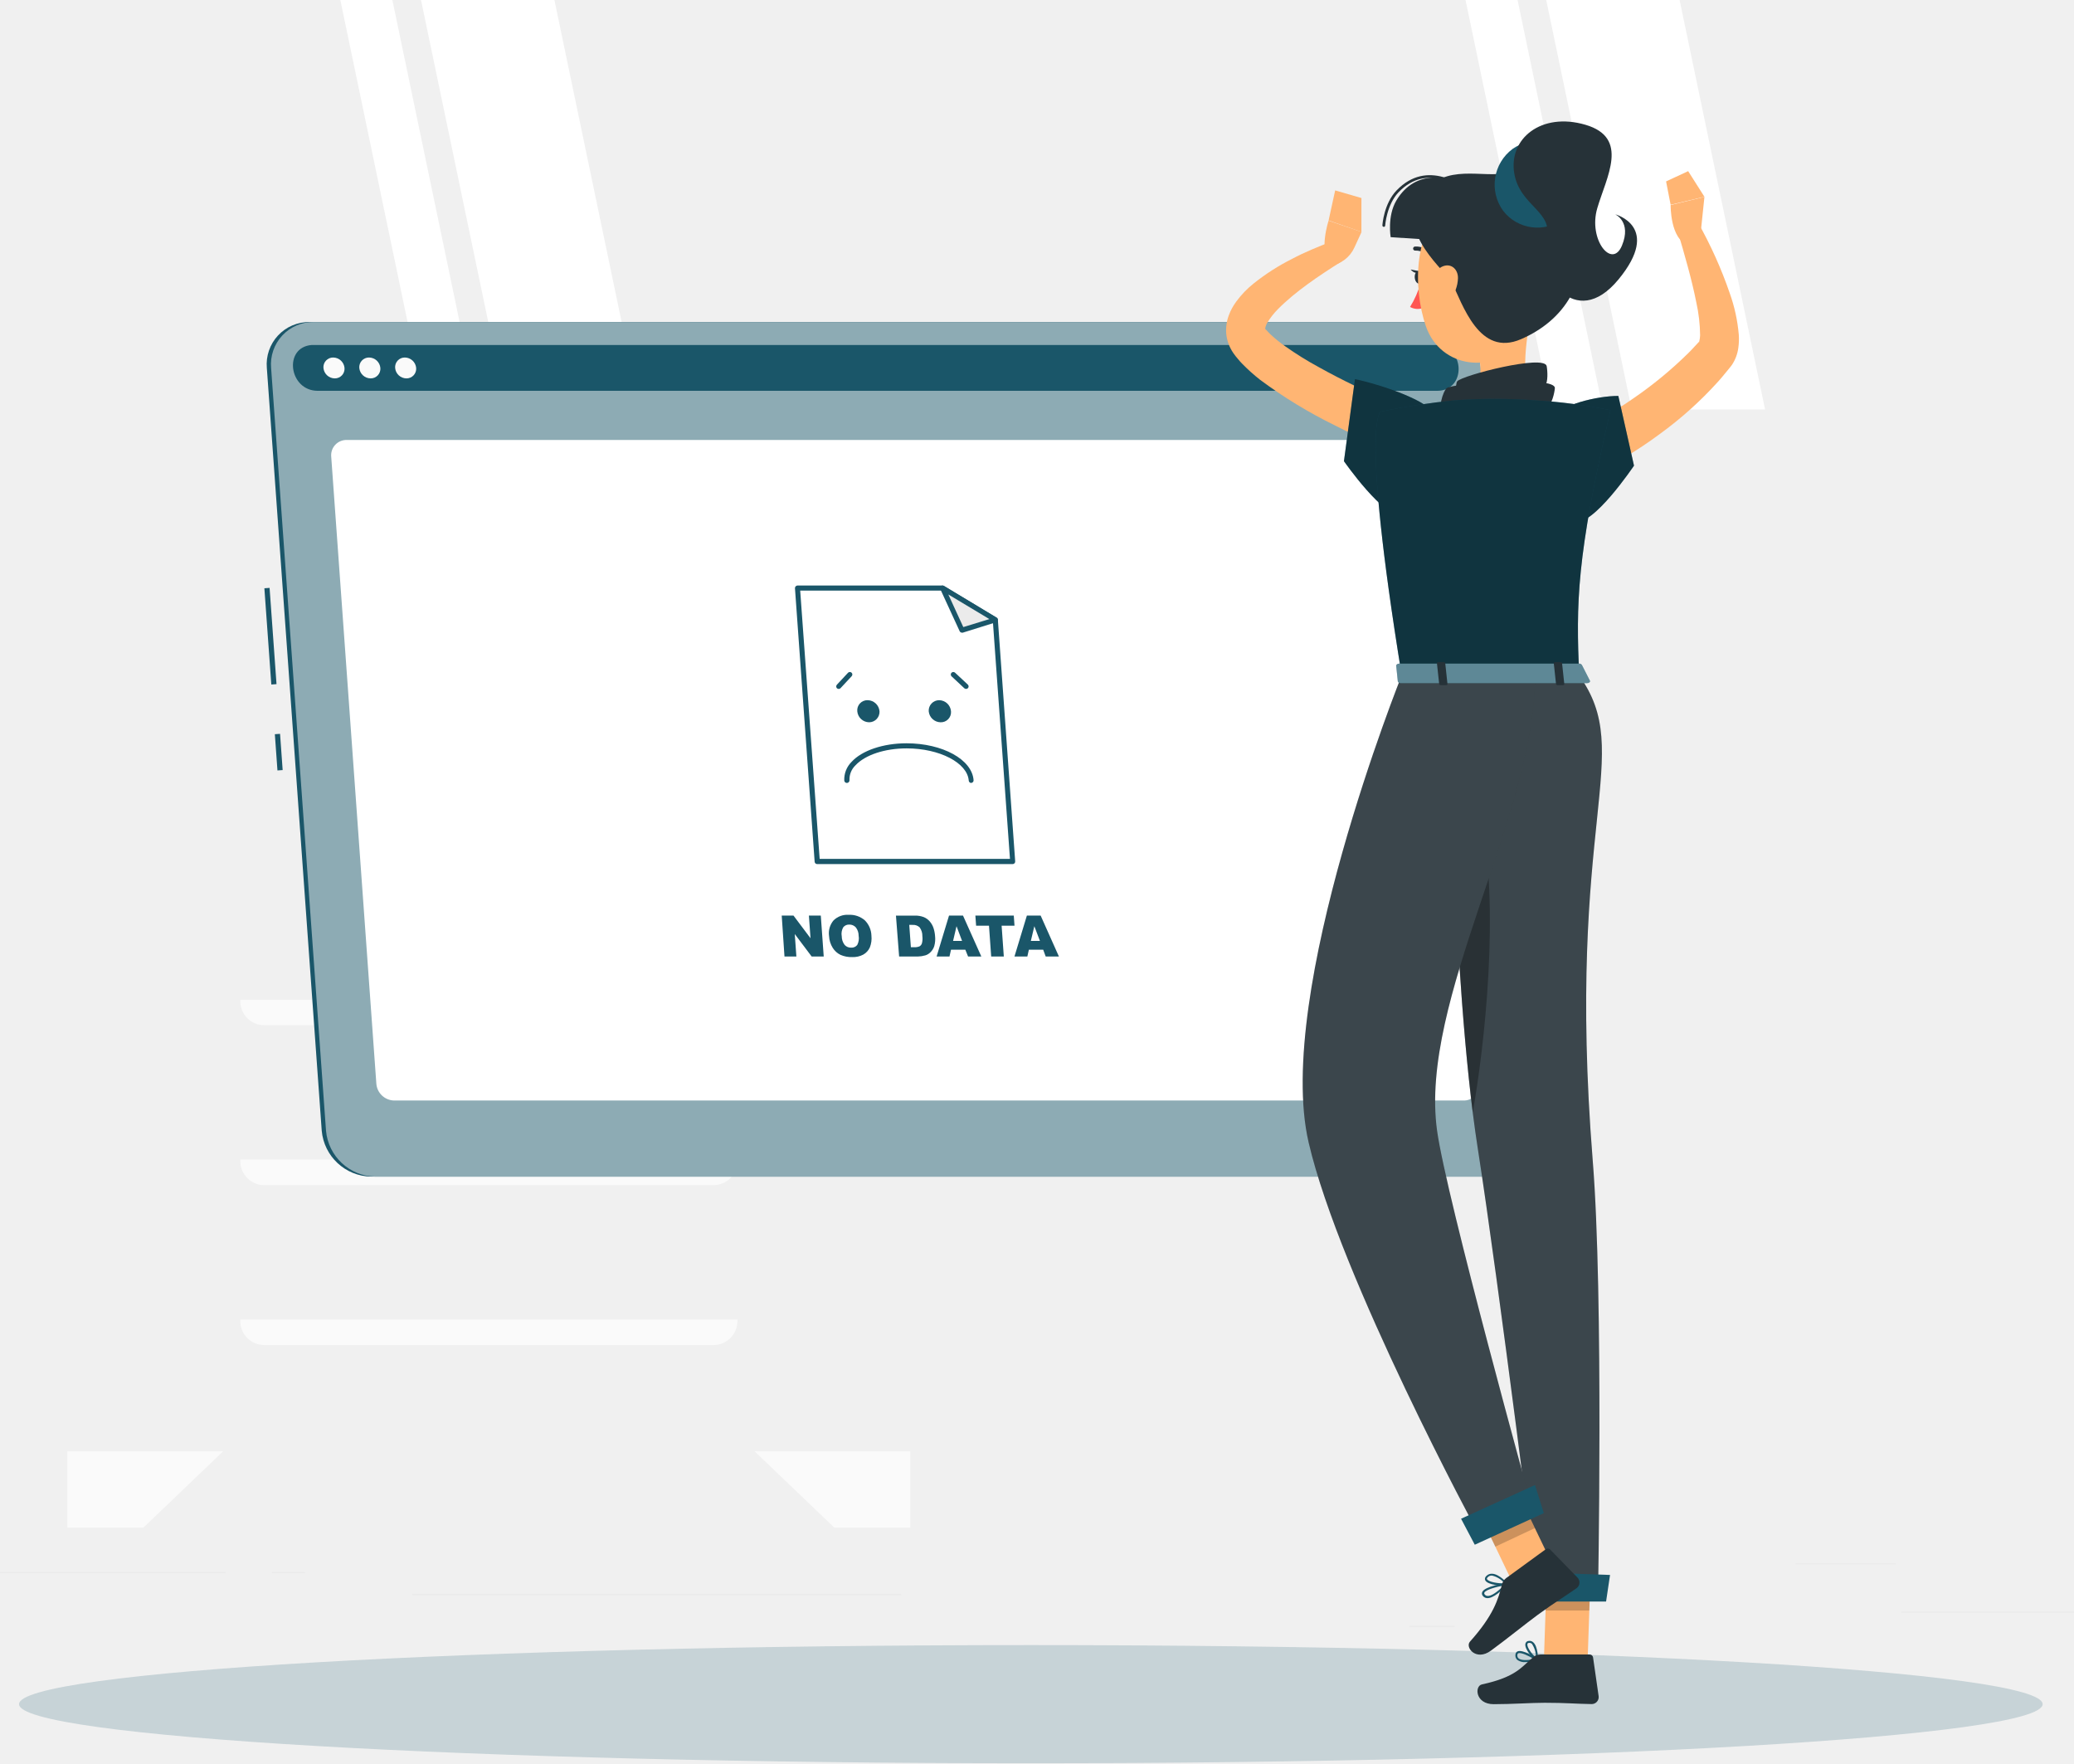
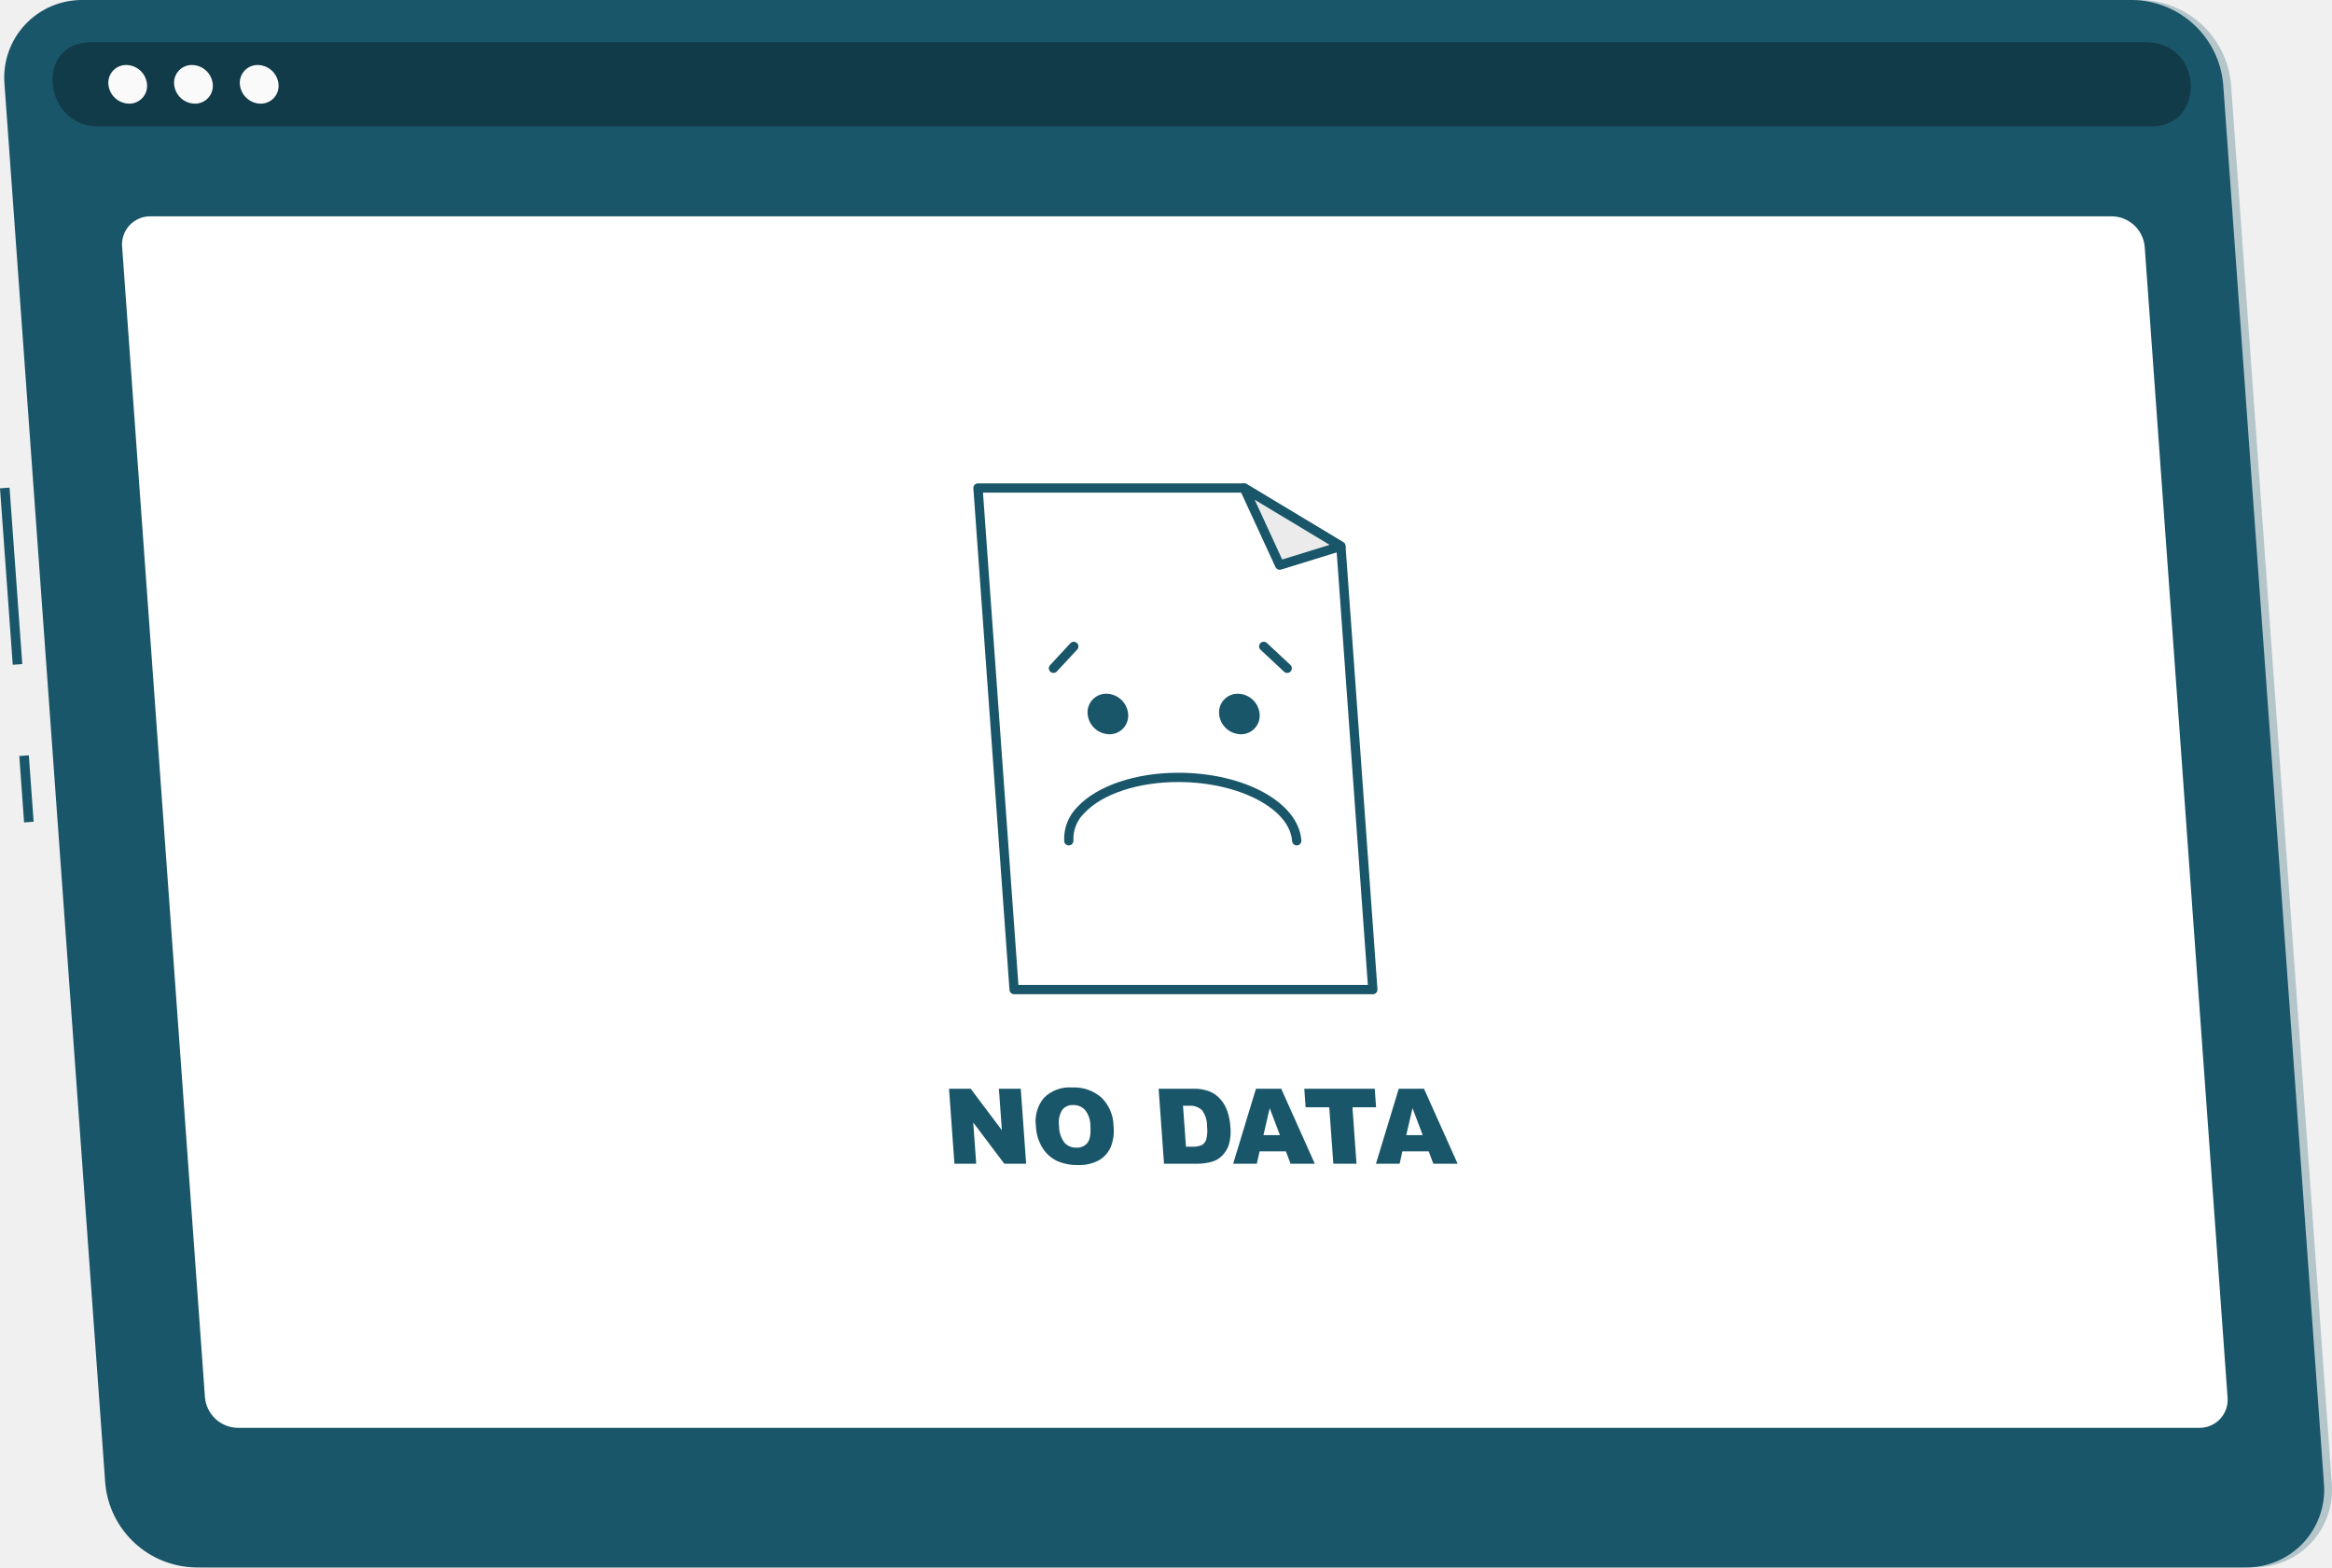
- <svg xmlns="http://www.w3.org/2000/svg" width="486.597" height="413.627" viewBox="0 0 486.597 413.627">
-   <g id="Group_7820" data-name="Group 7820" transform="translate(-724.066 -510)">
-     <rect id="Rectangle_2601" data-name="Rectangle 2601" width="40.55" height="0.306" transform="translate(1170.113 888.036)" fill="#ebebeb" />
-     <rect id="Rectangle_2602" data-name="Rectangle 2602" width="10.639" height="0.306" transform="translate(1054.721 891.366)" fill="#ebebeb" />
-     <rect id="Rectangle_2603" data-name="Rectangle 2603" width="23.495" height="0.306" transform="translate(1145.393 876.673)" fill="#ebebeb" />
-     <rect id="Rectangle_2604" data-name="Rectangle 2604" width="52.879" height="0.306" transform="translate(724.066 878.731)" fill="#ebebeb" />
-     <rect id="Rectangle_2605" data-name="Rectangle 2605" width="7.75" height="0.306" transform="translate(787.854 878.731)" fill="#ebebeb" />
-     <rect id="Rectangle_2606" data-name="Rectangle 2606" width="114.695" height="0.306" transform="translate(820.801 883.897)" fill="#ebebeb" />
-     <path id="Path_2987" data-name="Path 2987" d="M400.108,185.769,380.054,89.72H348.76l20.055,96.048Z" transform="translate(738.074 420.28)" fill="#fff" />
-     <path id="Path_2989" data-name="Path 2989" d="M365.561,185.769,345.507,89.72H333.3l20.067,96.048Z" transform="translate(734.606 420.28)" fill="#fff" />
-     <path id="Path_2996" data-name="Path 2996" d="M83.221,385.68H65.37v-17.9h36.558Z" transform="translate(674.503 482.657)" fill="#fafafa" />
-     <path id="Path_2997" data-name="Path 2997" d="M215.758,385.68H233.6v-17.9H197.05Z" transform="translate(704.041 482.657)" fill="#fafafa" />
-     <path id="Path_2998" data-name="Path 2998" d="M5.6,0H111.022a5.607,5.607,0,0,1,5.607,5.607v.38H0v-.38A5.607,5.607,0,0,1,5.6,0Z" transform="translate(897.076 788.008) rotate(180)" fill="#fafafa" />
-     <path id="Path_2999" data-name="Path 2999" d="M5.6,0H111.022a5.607,5.607,0,0,1,5.607,5.607v.38H0v-.38A5.607,5.607,0,0,1,5.6,0Z" transform="translate(897.076 750.495) rotate(180)" fill="#fafafa" />
-     <path id="Path_3000" data-name="Path 3000" d="M5.6,0H111.022a5.607,5.607,0,0,1,5.607,5.607v.38H0v-.38A5.607,5.607,0,0,1,5.6,0Z" transform="translate(897.076 825.521) rotate(180)" fill="#fafafa" />
-     <path id="Path_3001" data-name="Path 3001" d="M184.488,185.769,164.434,89.72H133.14l20.055,96.048Z" transform="translate(689.705 420.28)" fill="#fff" />
-     <path id="Path_3003" data-name="Path 3003" d="M149.941,185.769,129.887,89.72H117.68l20.054,96.048Z" transform="translate(686.236 420.28)" fill="#fff" />
-     <g id="freepik--Shadow--inject-19" transform="translate(728.535 895.908)">
-       <ellipse id="freepik--path--inject-19" cx="237.385" cy="13.859" rx="237.385" ry="13.859" transform="translate(0 0)" fill="rgba(26,86,105,0.19)" />
+ <svg xmlns="http://www.w3.org/2000/svg" width="480" height="322.634" viewBox="0 0 480 322.634">
+   <g id="Group_6234" data-name="Group 6234" transform="translate(-1371.195 -411.268)">
+     <rect id="Rectangle_2105" data-name="Rectangle 2105" width="1.971" height="36.431" transform="matrix(0.997, -0.072, 0.072, 0.997, 1371.195, 511.784)" fill="#1a5669" />
+     <rect id="Rectangle_2106" data-name="Rectangle 2106" width="1.971" height="13.705" transform="translate(1375.167 566.884) rotate(-4.121)" fill="#1a5669" />
+     <path id="Path_2094" data-name="Path 2094" d="M831.53,113.886H409.56a19.009,19.009,0,0,1-18.6-17.353L370.223-191.395a15.976,15.976,0,0,1,16.1-17.353H808.3a19.009,19.009,0,0,1,18.6,17.353L847.631,96.533A15.973,15.973,0,0,1,831.53,113.886Z" transform="translate(1001.899 620.016)" fill="#1a5669" />
+     <path id="Path_2095" data-name="Path 2095" d="M832.35,113.886H410.38a19.009,19.009,0,0,1-18.6-17.353L371.044-191.395a15.976,15.976,0,0,1,16.1-17.353h421.97a19.009,19.009,0,0,1,18.6,17.353L848.454,96.533A15.976,15.976,0,0,1,832.35,113.886Z" transform="translate(1002.696 620.016)" fill="#1a5669" opacity="0.276" />
+     <path id="Path_2097" data-name="Path 2097" d="M805.656-204.345H383.686q-.715,0-1.413.059c-10.788.887-8.583,17.294,2.3,17.294H807.266c10.886,0,10.727-16.407-.187-17.294Q806.373-204.345,805.656-204.345Z" transform="translate(1006.782 624.289)" fill="#123b49" />
+     <path id="Path_2098" data-name="Path 2098" d="M389.014-197.982A3.653,3.653,0,0,1,385.321-194a4.344,4.344,0,0,1-4.264-3.978,3.651,3.651,0,0,1,3.69-3.978A4.347,4.347,0,0,1,389.014-197.982Z" transform="translate(1012.446 626.603)" fill="#fafafa" />
+     <path id="Path_2099" data-name="Path 2099" d="M395.882-197.982A3.653,3.653,0,0,1,392.189-194a4.344,4.344,0,0,1-4.264-3.978,3.651,3.651,0,0,1,3.691-3.978A4.347,4.347,0,0,1,395.882-197.982Z" transform="translate(1019.11 626.603)" fill="#fafafa" />
+     <path id="Path_2100" data-name="Path 2100" d="M402.75-197.982A3.653,3.653,0,0,1,399.058-194a4.347,4.347,0,0,1-4.266-3.978,3.653,3.653,0,0,1,3.693-3.978A4.347,4.347,0,0,1,402.75-197.982Z" transform="translate(1025.774 626.603)" fill="#fafafa" />
+     <path id="Path_2101" data-name="Path 2101" d="M810.024,63.22H406.289a6.871,6.871,0,0,1-6.743-6.291L382.5-179.857a5.777,5.777,0,0,1,5.838-6.291H792.068a6.871,6.871,0,0,1,6.743,6.291L815.862,56.928A5.776,5.776,0,0,1,810.024,63.22Z" transform="translate(1013.835 641.947)" fill="#fff" />
+     <path id="Path_2102" data-name="Path 2102" d="M553.166-54.518l-6.572-91.266L526.68-157.77H471.9L479.33-54.518Z" transform="translate(1100.602 669.484)" fill="#fff" />
+     <path id="Path_2103" data-name="Path 2103" d="M553.637-53.093H479.8a.954.954,0,0,1-.952-.887L471.413-157.23a.953.953,0,0,1,.252-.719.956.956,0,0,1,.7-.305h54.784a.944.944,0,0,1,.493.138l19.914,11.986a.958.958,0,0,1,.461.749l6.571,91.265a.947.947,0,0,1-.254.719A.948.948,0,0,1,553.637-53.093ZM480.688-55H552.61l-6.463-89.748-19.262-11.6H473.392Z" transform="translate(1100.132 669.013)" fill="#1a5669" />
+     <path id="Path_2104" data-name="Path 2104" d="M519.614-145.784,499.7-157.77l7.311,15.88Z" transform="translate(1127.583 669.484)" fill="#ebebeb" />
+     <path id="Path_2105" data-name="Path 2105" d="M507.481-140.465a.957.957,0,0,1-.867-.556L499.3-156.9a.954.954,0,0,1,.231-1.109.956.956,0,0,1,1.129-.108l19.914,11.988a.955.955,0,0,1,.455.934.953.953,0,0,1-.666.8l-12.6,3.893A.934.934,0,0,1,507.481-140.465Zm-5.149-14.419L508-142.579l9.763-3.017Z" transform="translate(1127.112 669.013)" fill="#1a5669" />
+     <g id="Group_6231" data-name="Group 6231" transform="translate(1590.211 554.063)">
+       <path id="Path_2106" data-name="Path 2106" d="M491.695-132.106a3.83,3.83,0,0,1-3.872,4.171,4.555,4.555,0,0,1-4.471-4.171,3.828,3.828,0,0,1,3.87-4.171A4.554,4.554,0,0,1,491.695-132.106Z" transform="translate(-478.502 136.277)" fill="#1a5669" />
+       <path id="Path_2107" data-name="Path 2107" d="M505.431-132.106a3.831,3.831,0,0,1-3.872,4.171,4.555,4.555,0,0,1-4.471-4.171,3.827,3.827,0,0,1,3.87-4.171A4.555,4.555,0,0,1,505.431-132.106Z" transform="translate(-465.173 136.277)" fill="#1a5669" />
+       <path id="Path_2108" data-name="Path 2108" d="M528.777-113.064a.954.954,0,0,1-.95-.885c-.485-6.707-11-12.163-23.447-12.163-8.246,0-15.651,2.451-19.323,6.4a7.368,7.368,0,0,0-2.244,5.627.955.955,0,0,1-.885,1.021.956.956,0,0,1-1.021-.883,9.321,9.321,0,0,1,2.753-7.066c4.022-4.323,11.962-7.009,20.72-7.009,13.653,0,24.789,6.122,25.351,13.936a.954.954,0,0,1-.883,1.021Z" transform="translate(-480.885 144.286)" fill="#1a5669" />
    </g>
-     <g id="freepik--window-no-data--inject-19" transform="translate(786.094 585.54)">
-       <rect id="Rectangle_2640" data-name="Rectangle 2640" width="1.224" height="22.638" transform="translate(0 62.455) rotate(-4.12)" fill="#1a5669" />
-       <rect id="Rectangle_2641" data-name="Rectangle 2641" width="1.224" height="8.521" transform="translate(2.456 96.691) rotate(-4.12)" fill="#1a5669" />
-       <path id="Path_3013" data-name="Path 3013" d="M390.236,351.892h-262.2a11.815,11.815,0,0,1-11.558-10.786L103.6,162.194a9.917,9.917,0,0,1,10-10.774H375.8a11.815,11.815,0,0,1,11.558,10.774l12.88,178.911a9.929,9.929,0,0,1-10,10.786Z" transform="translate(-103.024 -151.419)" fill="#1a5669" />
-       <path id="Path_3014" data-name="Path 3014" d="M391.056,351.892h-262.2A11.815,11.815,0,0,1,117.3,341.105l-12.88-178.911a9.917,9.917,0,0,1,10-10.774h262.2a11.815,11.815,0,0,1,11.558,10.774l12.88,178.911a9.917,9.917,0,0,1-10,10.786Z" transform="translate(-102.841 -151.419)" fill="#1a5669" />
-       <path id="Path_3015" data-name="Path 3015" d="M391.056,351.892h-262.2A11.815,11.815,0,0,1,117.3,341.105l-12.88-178.911a9.917,9.917,0,0,1,10-10.774h262.2a11.815,11.815,0,0,1,11.558,10.774l12.88,178.911a9.917,9.917,0,0,1-10,10.786Z" transform="translate(-102.841 -151.419)" fill="#fff" opacity="0.5" />
-       <path id="Path_3016" data-name="Path 3016" d="M376.067,155.82H112.983c-6.7.551-5.326,10.75,1.432,10.75H377.058c6.771,0,6.673-10.2-.11-10.75Z" transform="translate(-101.894 -150.432)" fill="#1a5669" />
-       <path id="Path_3017" data-name="Path 3017" d="M119.388,160.669a2.265,2.265,0,0,1-2.3,2.449,2.694,2.694,0,0,1-2.645-2.449,2.265,2.265,0,0,1,2.289-2.449,2.694,2.694,0,0,1,2.657,2.449Z" transform="translate(-100.585 -149.894)" fill="#fafafa" />
-       <path id="Path_3018" data-name="Path 3018" d="M126.258,160.669a2.265,2.265,0,0,1-2.3,2.449,2.694,2.694,0,0,1-2.645-2.449,2.265,2.265,0,0,1,2.289-2.449A2.694,2.694,0,0,1,126.258,160.669Z" transform="translate(-99.044 -149.894)" fill="#fafafa" />
-       <path id="Path_3019" data-name="Path 3019" d="M133.116,160.669a2.265,2.265,0,0,1-2.289,2.449,2.681,2.681,0,0,1-2.645-2.449,2.253,2.253,0,0,1,2.289-2.449,2.694,2.694,0,0,1,2.645,2.449Z" transform="translate(-97.503 -149.894)" fill="#fafafa" />
-       <path id="Path_3020" data-name="Path 3020" d="M381.514,328.971H130.71a4.273,4.273,0,0,1-4.187-3.918l-10.59-147.127a3.575,3.575,0,0,1,3.673-3.906H370.47a4.261,4.261,0,0,1,4.187,3.906l10.6,147.127a3.6,3.6,0,0,1-3.746,3.918Z" transform="translate(-100.252 -146.35)" fill="#fff" />
-       <path id="Path_3021" data-name="Path 3021" d="M255.784,266.555l-4.089-56.711L239.329,202.4H205.28l4.628,64.155Z" transform="translate(-80.206 -139.983)" fill="#fff" />
-       <path id="Path_3022" data-name="Path 3022" d="M255.891,267.252H210.016a.588.588,0,0,1-.6-.551L204.8,202.547a.575.575,0,0,1,.159-.441.588.588,0,0,1,.428-.2h34.049a.674.674,0,0,1,.306.086l12.366,7.444a.588.588,0,0,1,.294.465l4.065,56.711a.563.563,0,0,1-.159.453.576.576,0,0,1-.416.184Zm-45.3-1.224h44.651l-4.016-55.768-11.9-7.162h-33.3Z" transform="translate(-80.314 -140.093)" fill="#1a5669" />
-       <path id="Path_3023" data-name="Path 3023" d="M245.456,209.844,233.09,202.4l4.542,9.868Z" transform="translate(-73.967 -139.983)" fill="#ebebeb" />
-       <path id="Path_3024" data-name="Path 3024" d="M237.741,212.966a.6.6,0,0,1-.539-.343l-4.542-9.868A.59.59,0,0,1,233.5,202l12.366,7.444a.612.612,0,0,1,.294.588.6.6,0,0,1-.416.49l-7.836,2.449Zm-3.2-8.962,3.514,7.652,6.122-1.873Z" transform="translate(-74.076 -140.093)" fill="#1a5669" />
-       <path id="Path_3025" data-name="Path 3025" d="M221.958,226.476a2.449,2.449,0,0,1-2.449,2.583,2.828,2.828,0,0,1-2.767-2.583,2.375,2.375,0,0,1,2.449-2.6,2.841,2.841,0,0,1,2.767,2.6Z" transform="translate(-77.637 -135.165)" fill="#1a5669" />
-       <path id="Path_3026" data-name="Path 3026" d="M235.659,226.476a2.375,2.375,0,0,1-2.449,2.583,2.84,2.84,0,0,1-2.779-2.583,2.449,2.449,0,0,1,2.449-2.6A2.828,2.828,0,0,1,235.659,226.476Z" transform="translate(-74.565 -135.164)" fill="#1a5669" />
-       <path id="Path_3027" data-name="Path 3027" d="M244.039,241.445a.6.6,0,0,1-.588-.551c-.306-4.175-6.844-7.566-14.569-7.566-5.13,0-9.733,1.53-12.011,3.979a4.579,4.579,0,0,0-1.4,3.5.614.614,0,0,1-1.224.086,5.828,5.828,0,0,1,1.714-4.4c2.449-2.681,7.432-4.359,12.88-4.359,8.485,0,15.4,3.808,15.745,8.668a.588.588,0,0,1-.551.624Z" transform="translate(-78.195 -133.312)" fill="#1a5669" />
-       <path id="Path_3028" data-name="Path 3028" d="M213.276,222.448a.624.624,0,0,1-.4-.159.6.6,0,0,1,0-.845l2.608-2.8a.6.6,0,0,1,.833,0,.588.588,0,0,1,0,.833l-2.608,2.8a.587.587,0,0,1-.428.171Z" transform="translate(-78.542 -136.377)" fill="#1a5669" />
-       <path id="Path_3029" data-name="Path 3029" d="M238.236,222.448a.673.673,0,0,1-.4-.159l-3-2.8a.588.588,0,0,1,0-.845.6.6,0,0,1,.833,0l3,2.8a.588.588,0,0,1,0,.833.637.637,0,0,1-.428.171Z" transform="translate(-73.616 -136.377)" fill="#1a5669" />
-       <path id="Path_3030" data-name="Path 3030" d="M202.26,265.15h2.767l3.991,5.314-.38-5.314h2.791l.686,9.6h-2.828l-3.967-5.277.38,5.277h-2.791Z" transform="translate(-80.883 -125.907)" fill="#1a5669" />
-       <path id="Path_3031" data-name="Path 3031" d="M211.339,269.985a4.653,4.653,0,0,1,1.053-3.673,4.6,4.6,0,0,1,3.551-1.31,5.363,5.363,0,0,1,3.783,1.285,5.29,5.29,0,0,1,1.555,3.6,5.841,5.841,0,0,1-.367,2.755,3.673,3.673,0,0,1-1.518,1.677,5.093,5.093,0,0,1-2.62.6,6.427,6.427,0,0,1-2.73-.514,4.432,4.432,0,0,1-1.836-1.641,5.7,5.7,0,0,1-.869-2.779Zm2.975,0a3.343,3.343,0,0,0,.686,2.081,1.947,1.947,0,0,0,1.518.637,1.689,1.689,0,0,0,1.432-.624,3.366,3.366,0,0,0,.331-2.179,3.147,3.147,0,0,0-.686-1.983,2.008,2.008,0,0,0-1.53-.624,1.69,1.69,0,0,0-1.4.637,3.1,3.1,0,0,0-.355,2.081Z" transform="translate(-78.857 -125.942)" fill="#1a5669" />
-       <path id="Path_3032" data-name="Path 3032" d="M224.15,265.151h4.408a5.521,5.521,0,0,1,2.13.355,3.745,3.745,0,0,1,1.4,1.016,4.6,4.6,0,0,1,.869,1.53,7.713,7.713,0,0,1,.367,1.861,6.219,6.219,0,0,1-.184,2.387,3.429,3.429,0,0,1-.869,1.42,2.816,2.816,0,0,1-1.224.759,6.861,6.861,0,0,1-1.751.269h-4.4Zm3.122,2.179.38,5.24h.722a3,3,0,0,0,1.31-.208,1.224,1.224,0,0,0,.563-.722,4.335,4.335,0,0,0,.1-1.665,3.33,3.33,0,0,0-.649-2.081,2.216,2.216,0,0,0-1.69-.563Z" transform="translate(-75.973 -125.907)" fill="#1a5669" />
-       <path id="Path_3033" data-name="Path 3033" d="M238.686,273.157h-3.367l-.355,1.592H231.94l2.914-9.6h3.281l4.3,9.6h-3.11Zm-.771-2.069-1.3-3.453-.808,3.453Z" transform="translate(-74.225 -125.907)" fill="#1a5669" />
-       <path id="Path_3034" data-name="Path 3034" d="M239.37,265.15h9.011l.171,2.375h-3.024l.514,7.224H243.08l-.514-7.224h-3.024Z" transform="translate(-72.558 -125.907)" fill="#1a5669" />
-       <path id="Path_3035" data-name="Path 3035" d="M253.606,273.157h-3.367l-.355,1.592H246.86l2.914-9.6h3.232l4.285,9.6h-3.1Zm-.771-2.069-1.31-3.453-.82,3.453Z" transform="translate(-70.878 -125.907)" fill="#1a5669" />
-     </g>
-     <g id="freepik--Character--inject-19" transform="translate(1011.731 538.494)">
-       <path id="Path_3036" data-name="Path 3036" d="M353.69,182.221c1.09-.551,2.449-1.224,3.6-1.922s2.449-1.371,3.673-2.106c2.387-1.481,4.812-2.938,7.1-4.555a94.2,94.2,0,0,0,12.88-10.6c.5-.465.943-.979,1.42-1.481l.7-.747.343-.367.171-.2h0c-.171.331,0,.233,0-.086a6.464,6.464,0,0,0,.184-1.335,37.476,37.476,0,0,0-.894-7.738c-1.09-5.485-2.742-11.141-4.371-16.675l4.75-2.081a99.551,99.551,0,0,1,7.481,16.651,38.771,38.771,0,0,1,2.106,9.66,14.691,14.691,0,0,1-.1,3.073,9.44,9.44,0,0,1-1.494,4.028l-.208.282-.159.2-.184.233-.38.465-.759.918c-.5.6-.992,1.224-1.53,1.8a87.969,87.969,0,0,1-13.933,12.488,92.4,92.4,0,0,1-7.7,5.13c-1.31.8-2.645,1.555-4,2.3s-2.681,1.432-4.248,2.167Z" transform="translate(-272.55 -108.655)" fill="#ffb573" />
-       <path id="Path_3037" data-name="Path 3037" d="M345.226,408.657a12.575,12.575,0,0,0,2.718-.367.269.269,0,0,0,.184-.2.257.257,0,0,0-.11-.245c-.355-.233-3.465-2.241-4.665-1.7a.833.833,0,0,0-.478.686,1.384,1.384,0,0,0,.4,1.286A2.878,2.878,0,0,0,345.226,408.657Zm2.02-.71c-1.775.355-3.122.294-3.673-.184a.943.943,0,0,1-.245-.869.367.367,0,0,1,.208-.306C344.185,406.306,345.985,407.212,347.246,407.947Z" transform="translate(-274.983 -47.251)" fill="#1a5669" />
-       <path id="Path_3038" data-name="Path 3038" d="M347.5,408.726h.122a.257.257,0,0,0,.122-.208c0-.135,0-3.085-1.126-4.065a1.224,1.224,0,0,0-1.028-.331.845.845,0,0,0-.82.673c-.233,1.224,1.628,3.367,2.608,3.93a.22.22,0,0,0,.122,0Zm-1.751-4.15a.808.808,0,0,1,.539.208,5.546,5.546,0,0,1,.955,3.232c-.979-.784-2.143-2.449-2-3.147,0-.11.086-.257.392-.294Z" transform="translate(-274.555 -47.688)" fill="#1a5669" />
-       <path id="Path_3039" data-name="Path 3039" d="M349.894,148.07c-1.224,6.122-3.673,18.365.551,22.466,0,0-1.665,6.122-12.966,6.122-12.439,0-5.938-6.122-5.938-6.122,6.783-1.616,6.6-6.648,5.424-11.386Z" transform="translate(-277.9 -105.124)" fill="#ffb573" />
-       <path id="Path_3040" data-name="Path 3040" d="M329.447,169.69c-1.947.269-.282-4.787.5-5.314,1.836-1.224,25.539-2.926,25.38,0-.1,1.224-.686,3.673-1.714,4.481S346.489,167.143,329.447,169.69Z" transform="translate(-278.193 -101.829)" fill="#263238" />
-       <path id="Path_3041" data-name="Path 3041" d="M332.668,168.755c-1.555.526-1.408-4.567-.882-5.179,1.224-1.42,20.41-6.342,20.973-3.563.22,1.224.331,3.673-.331,4.542S346.136,163.992,332.668,168.755Z" transform="translate(-277.546 -102.632)" fill="#263238" />
-       <path id="Path_3042" data-name="Path 3042" d="M327.364,139.6a.49.49,0,0,1-.4-.184,3.894,3.894,0,0,0-3.171-1.506.478.478,0,0,1-.539-.429.49.49,0,0,1,.429-.526,4.787,4.787,0,0,1,4.028,1.849.49.49,0,0,1-.061.686.612.612,0,0,1-.282.11Z" transform="translate(-279.379 -107.62)" fill="#263238" />
-       <path id="Path_3043" data-name="Path 3043" d="M325.119,144a21.925,21.925,0,0,1-2.449,5.546,3.55,3.55,0,0,0,2.987.257Z" transform="translate(-279.509 -106.037)" fill="#ff5652" />
-       <path id="Path_3044" data-name="Path 3044" d="M325.518,143.046c.086.82-.294,1.53-.833,1.579s-1.041-.563-1.114-1.4.294-1.53.82-1.579S325.433,142.214,325.518,143.046Z" transform="translate(-279.309 -106.565)" fill="#263238" />
-       <path id="Path_3045" data-name="Path 3045" d="M324.812,141.74l-2.032-.38S323.943,142.8,324.812,141.74Z" transform="translate(-279.484 -106.629)" fill="#263238" />
-       <path id="Path_3046" data-name="Path 3046" d="M358.58,412.042H348.32l.808-23.752h10.26Z" transform="translate(-273.755 -51.236)" fill="#ffb573" />
-       <path id="Path_3047" data-name="Path 3047" d="M350.368,406.72h11.521a.808.808,0,0,1,.82.7l1.31,9.109a1.641,1.641,0,0,1-1.641,1.824c-4.016-.061-5.95-.306-11.019-.306-3.122,0-7.677.331-11.974.331s-4.542-4.261-2.742-4.64c8.031-1.739,9.3-4.114,12.011-6.391a2.706,2.706,0,0,1,1.714-.624Z" transform="translate(-276.611 -47.102)" fill="#263238" />
-       <g id="Group_7819" data-name="Group 7819" transform="translate(74.957 337.054)" opacity="0.2">
-         <path id="Path_3048" data-name="Path 3048" d="M359.316,388.29h-10.26l-.416,12.243H358.9Z" transform="translate(-348.64 -388.29)" />
-       </g>
-       <path id="Path_3049" data-name="Path 3049" d="M331.435,187.424a198.926,198.926,0,0,1-18.426-8.264,111.7,111.7,0,0,1-17.63-10.737,42,42,0,0,1-4.187-3.759c-.343-.367-.686-.71-1.016-1.139a13.853,13.853,0,0,1-1.077-1.384,9.671,9.671,0,0,1-1.641-4.42,10.064,10.064,0,0,1,.6-4.432,13.029,13.029,0,0,1,1.726-3.183,22.2,22.2,0,0,1,4.15-4.31,51.423,51.423,0,0,1,8.938-5.718c1.518-.808,3.061-1.53,4.628-2.2s3.11-1.31,4.787-1.885l2.167,4.714c-5.338,3.367-10.872,7.077-14.937,11.215a16.97,16.97,0,0,0-2.387,3.049c-.588.967-.575,1.69-.478,1.628s0,0,.171.122l.49.526c.184.22.441.441.673.673a31.36,31.36,0,0,0,3.293,2.645,77.028,77.028,0,0,0,7.885,4.9c2.755,1.543,5.6,3,8.485,4.4,5.779,2.767,11.754,5.424,17.618,7.848Z" transform="translate(-287.417 -107.834)" fill="#ffb573" />
-       <path id="Path_3050" data-name="Path 3050" d="M313.285,138.305l1.69-3.673L307.237,132s-2.449,7.236.453,10.566h0A7.407,7.407,0,0,0,313.285,138.305Z" transform="translate(-283.188 -108.729)" fill="#ffb573" />
-       <path id="Path_3051" data-name="Path 3051" d="M314.761,127.988,308.6,126.2l-1.543,7.052,7.7,2.681Z" transform="translate(-283.011 -110.03)" fill="#ffb573" />
-       <path id="Path_3052" data-name="Path 3052" d="M379.64,136.01l.894-8.57-7.934,1.91s-.122,8.056,4.077,9.329Z" transform="translate(-268.308 -109.752)" fill="#ffb573" />
-       <path id="Path_3053" data-name="Path 3053" d="M376.909,122.51l-5.179,2.412,1.065,5.473,7.934-1.873Z" transform="translate(-268.503 -110.858)" fill="#ffb573" />
-       <path id="Path_3054" data-name="Path 3054" d="M352.777,140.728c.38,10.174.747,14.472-3.844,20.165-6.917,8.57-19.491,6.8-22.895-3.061-3.061-8.864-3.159-24.009,6.342-29a13.884,13.884,0,0,1,20.4,11.9Z" transform="translate(-279.167 -109.805)" fill="#ffb573" />
-       <path id="Path_3055" data-name="Path 3055" d="M348.521,162.22c9.991-4.322,16.553-13.468,13.786-27.645-2.657-13.6-11.839-14.949-15.635-12.133s-13.259-1.383-18.94,3.391c-9.795,8.289-.539,17.141,4.31,22.491C334.931,154.274,338.726,166.444,348.521,162.22Z" transform="translate(-279.342 -111.145)" fill="#263238" />
-       <path id="Path_3056" data-name="Path 3056" d="M340.9,133.143a10.15,10.15,0,1,0,2.24-14.594A10.444,10.444,0,0,0,340.9,133.143Z" transform="translate(-275.873 -112.149)" fill="#1a5669" />
-       <path id="Path_3057" data-name="Path 3057" d="M342.681,125.245c-1.432-8.2,6.318-14.521,16.7-11.472s4.9,12.243,2.755,19.589,3.465,14.349,5.791,8.754-1.592-7.346-1.592-7.346,11.019,2.853.784,15.28-19.5-1.3-16.994-9.391C352.158,134.158,344.04,132.995,342.681,125.245Z" transform="translate(-275.058 -112.993)" fill="#263238" />
-       <path id="Path_3058" data-name="Path 3058" d="M337.625,125.934c-4.738-2.449-12.758-4.469-17.324,3.22-2.155,3.673-1.322,8.57-1.322,8.57l13.945.918Z" transform="translate(-280.372 -110.584)" fill="#263238" />
-       <path id="Path_3059" data-name="Path 3059" d="M317.664,135.4h0a.318.318,0,0,1-.294-.331c0-.208.355-5.13,3.33-8.215,7.187-7.468,15.61-1.224,18.01.8a.306.306,0,0,1-.392.465c-2.314-1.983-10.37-7.921-17.141-.845-2.816,2.926-3.159,7.787-3.159,7.836a.306.306,0,0,1-.355.294Z" transform="translate(-280.698 -110.685)" fill="#263238" />
-       <path id="Path_3060" data-name="Path 3060" d="M332.993,143.545a8.435,8.435,0,0,1-2.02,5.24c-1.69,1.983-3.673,1-4.077-1.224-.4-1.971,0-5.387,2.13-6.575S333.017,141.317,332.993,143.545Z" transform="translate(-278.592 -106.806)" fill="#ffb573" />
-       <path id="Path_3061" data-name="Path 3061" d="M330.05,219.12s.661,71.195,6.832,110.863c5,32.041,14.214,106.137,14.214,106.137H365.09s1.359-71.537-1.224-103.223c-6.4-80.193,10.137-95.191-3.208-113.777Z" transform="translate(-277.853 -89.186)" fill="#263238" />
-       <path id="Path_3062" data-name="Path 3062" d="M330.05,219.12s.661,71.195,6.832,110.863c5,32.041,14.214,106.137,14.214,106.137H365.09s1.359-71.537-1.224-103.223c-6.4-80.193,10.137-95.191-3.208-113.777Z" transform="translate(-277.853 -89.186)" fill="#fff" opacity="0.1" />
-       <path id="Path_3063" data-name="Path 3063" d="M337.283,246.612c4.9,21.487.992,55.327-1.69,70.227-2.84-22.626-4.273-51.948-4.983-73.46C333.144,239.29,335.544,239.021,337.283,246.612Z" transform="translate(-277.728 -84.38)" opacity="0.3" />
-       <path id="Path_3064" data-name="Path 3064" d="M345.7,397.841h17.814l.93-6.244L345.6,390.96Z" transform="translate(-274.365 -50.637)" fill="#1a5669" />
-       <path id="Path_3065" data-name="Path 3065" d="M350.077,170.992c1.677-3.33,10.688-5.424,15.61-5.412l3.673,16.357s-9.795,14.557-13.884,13.015C350.665,193.176,346.49,178.178,350.077,170.992Z" transform="translate(-273.663 -101.196)" fill="#1a5669" />
-       <path id="Path_3066" data-name="Path 3066" d="M350.077,170.992c1.677-3.33,10.688-5.424,15.61-5.412l3.673,16.357s-9.795,14.557-13.884,13.015C350.665,193.176,346.49,178.178,350.077,170.992Z" transform="translate(-273.663 -101.196)" opacity="0.4" />
-       <path id="Path_3067" data-name="Path 3067" d="M342.452,393.378a.233.233,0,0,0,0-.233.245.245,0,0,0-.257-.135c-.514.086-5.044.8-5.656,2.094a.8.8,0,0,0,0,.771,1.347,1.347,0,0,0,1.053.7c1.481.147,3.673-1.91,4.775-3.159Zm-5.436,1.885c.416-.686,2.767-1.322,4.554-1.653-1.616,1.641-3.036,2.559-3.869,2.449a.869.869,0,0,1-.686-.465.306.306,0,0,1,0-.306A.017.017,0,0,1,337.016,395.263Z" transform="translate(-276.42 -50.178)" fill="#1a5669" />
-       <path id="Path_3068" data-name="Path 3068" d="M342.323,393.773a.233.233,0,0,0,0-.233c-.073-.086-1.886-2.179-3.563-2.289a1.763,1.763,0,0,0-1.335.453c-.5.453-.453.845-.331,1.09.526,1.053,3.783,1.42,5.093,1.139a.22.22,0,0,0,.135-.159Zm-4.787-1.543a.967.967,0,0,1,.2-.22,1.224,1.224,0,0,1,.967-.331,5.632,5.632,0,0,1,2.926,1.8c-1.457.122-3.808-.318-4.126-.955a.294.294,0,0,1,.037-.294Z" transform="translate(-276.291 -50.573)" fill="#1a5669" />
-       <path id="Path_3069" data-name="Path 3069" d="M353.683,393.684l-9.378,4.175-4.175-8.705-5.461-11.386-.649-1.322,9.378-4.175.722,1.494,5.289,11.031Z" transform="translate(-276.963 -54.83)" fill="#ffb573" />
-       <path id="Path_3070" data-name="Path 3070" d="M349.291,384.521l-9.28,4.359-5.461-11.386,9.452-4Z" transform="translate(-276.844 -54.556)" opacity="0.2" />
-       <path id="Path_3071" data-name="Path 3071" d="M325.328,219.12s-29.959,74.537-21.842,109.553c7.346,31.7,39.791,91.727,39.791,91.727l12.574-6.293s-20.067-72.468-22.234-88.213C329.38,295.285,356.6,252.03,356.6,219.12Z" transform="translate(-284.125 -89.186)" fill="#263238" />
-       <path id="Path_3072" data-name="Path 3072" d="M325.328,219.12s-29.959,74.537-21.842,109.553c7.346,31.7,39.791,91.727,39.791,91.727l12.574-6.293s-20.067-72.468-22.234-88.213C329.38,295.285,356.6,252.03,356.6,219.12Z" transform="translate(-284.125 -89.186)" fill="#fff" opacity="0.1" />
-       <path id="Path_3073" data-name="Path 3073" d="M342.664,393.372l9.3-6.771a.808.808,0,0,1,1.077.074l6.428,6.6a1.653,1.653,0,0,1-.257,2.449c-3.293,2.3-5,3.257-9.085,6.232-2.522,1.837-7.542,5.889-11.019,8.423s-6.122-.771-4.9-2.13c5.485-6.122,6.636-9.917,7.493-13.357A2.657,2.657,0,0,1,342.664,393.372Z" transform="translate(-276.987 -51.654)" fill="#263238" />
-       <path id="Path_3074" data-name="Path 3074" d="M335.66,388.256l16.2-7.407-2.069-6.6-17.349,7.909Z" transform="translate(-277.317 -54.386)" fill="#1a5669" />
-       <path id="Path_3075" data-name="Path 3075" d="M331.5,170.93c-1.335-3.477-13.039-7.346-18.916-8.57L310,181.606s9.6,13.786,13.8,12.647C328.769,192.907,334.389,178.386,331.5,170.93Z" transform="translate(-282.351 -101.918)" fill="#1a5669" />
-       <path id="Path_3076" data-name="Path 3076" d="M331.5,170.93c-1.335-3.477-13.039-7.346-18.916-8.57L310,181.606s9.6,13.786,13.8,12.647C328.769,192.907,334.389,178.386,331.5,170.93Z" transform="translate(-282.351 -101.918)" opacity="0.4" />
-       <path id="Path_3077" data-name="Path 3077" d="M317.294,169.115s-4.9,1.714,4.9,61.89h41.627c-.7-16.945-.722-27.4,7.346-62.2a122.78,122.78,0,0,0-17.691-2.326,131.489,131.489,0,0,0-18.9,0A174.538,174.538,0,0,0,317.294,169.115Z" transform="translate(-280.99 -101.07)" fill="#1a5669" />
-       <path id="Path_3078" data-name="Path 3078" d="M317.294,169.115s-4.9,1.714,4.9,61.89h41.627c-.7-16.945-.722-27.4,7.346-62.2a122.78,122.78,0,0,0-17.691-2.326,131.489,131.489,0,0,0-18.9,0A174.538,174.538,0,0,0,317.294,169.115Z" transform="translate(-280.99 -101.07)" opacity="0.4" />
-       <path id="Path_3079" data-name="Path 3079" d="M363.584,217.19l1.873,3.673c.147.294-.2.588-.673.588H321.1c-.38,0-.686-.184-.71-.429l-.38-3.673c0-.257.306-.477.71-.477h42.129A.747.747,0,0,1,363.584,217.19Z" transform="translate(-280.106 -89.692)" fill="#1a5669" />
-       <path id="Path_3080" data-name="Path 3080" d="M363.584,217.19l1.873,3.673c.147.294-.2.588-.673.588H321.1c-.38,0-.686-.184-.71-.429l-.38-3.673c0-.257.306-.477.71-.477h42.129A.747.747,0,0,1,363.584,217.19Z" transform="translate(-280.106 -89.692)" fill="#fff" opacity="0.3" />
-       <path id="Path_3081" data-name="Path 3081" d="M351.177,221.992H352.3c.233,0,.4-.122.38-.257l-.526-4.9c0-.147-.208-.257-.429-.257H350.59c-.22,0-.392.11-.38.257l.526,4.9C350.724,221.845,350.92,221.992,351.177,221.992Z" transform="translate(-273.331 -89.755)" fill="#263238" />
-       <path id="Path_3082" data-name="Path 3082" d="M328.787,221.992h1.126c.22,0,.392-.122.38-.257l-.526-4.9c0-.147-.208-.257-.441-.257H328.2c-.233,0-.392.11-.38.257l.526,4.9C328.359,221.845,328.555,221.992,328.787,221.992Z" transform="translate(-278.354 -89.755)" fill="#263238" />
+     <path id="Path_2109" data-name="Path 2109" d="M480.249-135.288a.953.953,0,0,1-.65-.256.956.956,0,0,1-.049-1.35l4.183-4.508a.956.956,0,0,1,1.35-.049.954.954,0,0,1,.051,1.35l-4.185,4.508A.949.949,0,0,1,480.249-135.288Z" transform="translate(1107.782 685.071)" fill="#1a5669" />
+     <path id="Path_2110" data-name="Path 2110" d="M507.047-135.288a.952.952,0,0,1-.65-.258l-4.835-4.508a.955.955,0,0,1-.045-1.35.955.955,0,0,1,1.35-.045l4.833,4.508a.955.955,0,0,1,.045,1.35A.95.95,0,0,1,507.047-135.288Z" transform="translate(1129.095 685.071)" fill="#1a5669" />
+     <g id="Group_6233" data-name="Group 6233" transform="translate(1566.535 635.104)">
+       <path id="Path_2111" data-name="Path 2111" d="M468.869-95.013h4.453l6.425,8.538-.615-8.538h4.5l1.111,15.434h-4.5l-6.39-8.475.611,8.475H469.98Z" transform="translate(-468.869 95.277)" fill="#1a5669" />
+       <path id="Path_2112" data-name="Path 2112" d="M477.962-87.155a7.485,7.485,0,0,1,1.681-5.885,7.41,7.41,0,0,1,5.712-2.106,8.6,8.6,0,0,1,6.086,2.069,8.378,8.378,0,0,1,2.5,5.795,9.153,9.153,0,0,1-.591,4.437,5.848,5.848,0,0,1-2.437,2.7,8.291,8.291,0,0,1-4.221.964,10.288,10.288,0,0,1-4.382-.832,7.226,7.226,0,0,1-2.963-2.632A9.216,9.216,0,0,1,477.962-87.155Zm4.77.02a5.505,5.505,0,0,0,1.109,3.359,3.168,3.168,0,0,0,2.437,1.021,2.727,2.727,0,0,0,2.307-1q.771-1,.583-3.59a5.069,5.069,0,0,0-1.107-3.184,3.233,3.233,0,0,0-2.457-1,2.689,2.689,0,0,0-2.242,1.021A4.943,4.943,0,0,0,482.733-87.135Z" transform="translate(-460.077 95.147)" fill="#1a5669" />
+       <path id="Path_2113" data-name="Path 2113" d="M490.764-95.013h7.085a8.819,8.819,0,0,1,3.426.567,6.106,6.106,0,0,1,2.248,1.633,7.339,7.339,0,0,1,1.4,2.473,11.876,11.876,0,0,1,.6,2.989,10.105,10.105,0,0,1-.288,3.838,5.747,5.747,0,0,1-1.4,2.284A4.642,4.642,0,0,1,501.773-80a10.762,10.762,0,0,1-2.812.422h-7.086Zm5.021,3.5.607,8.431h1.17a4.757,4.757,0,0,0,2.1-.331,2.034,2.034,0,0,0,.906-1.159,7.111,7.111,0,0,0,.164-2.678,5.513,5.513,0,0,0-1.04-3.359,3.615,3.615,0,0,0-2.719-.9Z" transform="translate(-447.623 95.277)" fill="#1a5669" />
+       <path id="Path_2114" data-name="Path 2114" d="M509.4-82.127H503.99l-.569,2.548h-4.869l4.69-15.434h5.2l6.91,15.434H510.36Zm-1.229-3.338-2.1-5.549-1.285,5.549Z" transform="translate(-440.066 95.277)" fill="#1a5669" />
+       <path id="Path_2115" data-name="Path 2115" d="M505.981-95.013h14.5l.274,3.811h-4.863l.837,11.623h-4.77L511.12-91.2h-4.865Z" transform="translate(-432.857 95.277)" fill="#1a5669" />
+       <path id="Path_2116" data-name="Path 2116" d="M524.322-82.127h-5.415l-.567,2.548h-4.871l4.69-15.434h5.2l6.912,15.434h-4.995Zm-1.229-3.338-2.1-5.549L519.7-85.465Z" transform="translate(-425.591 95.277)" fill="#1a5669" />
    </g>
  </g>
</svg>
